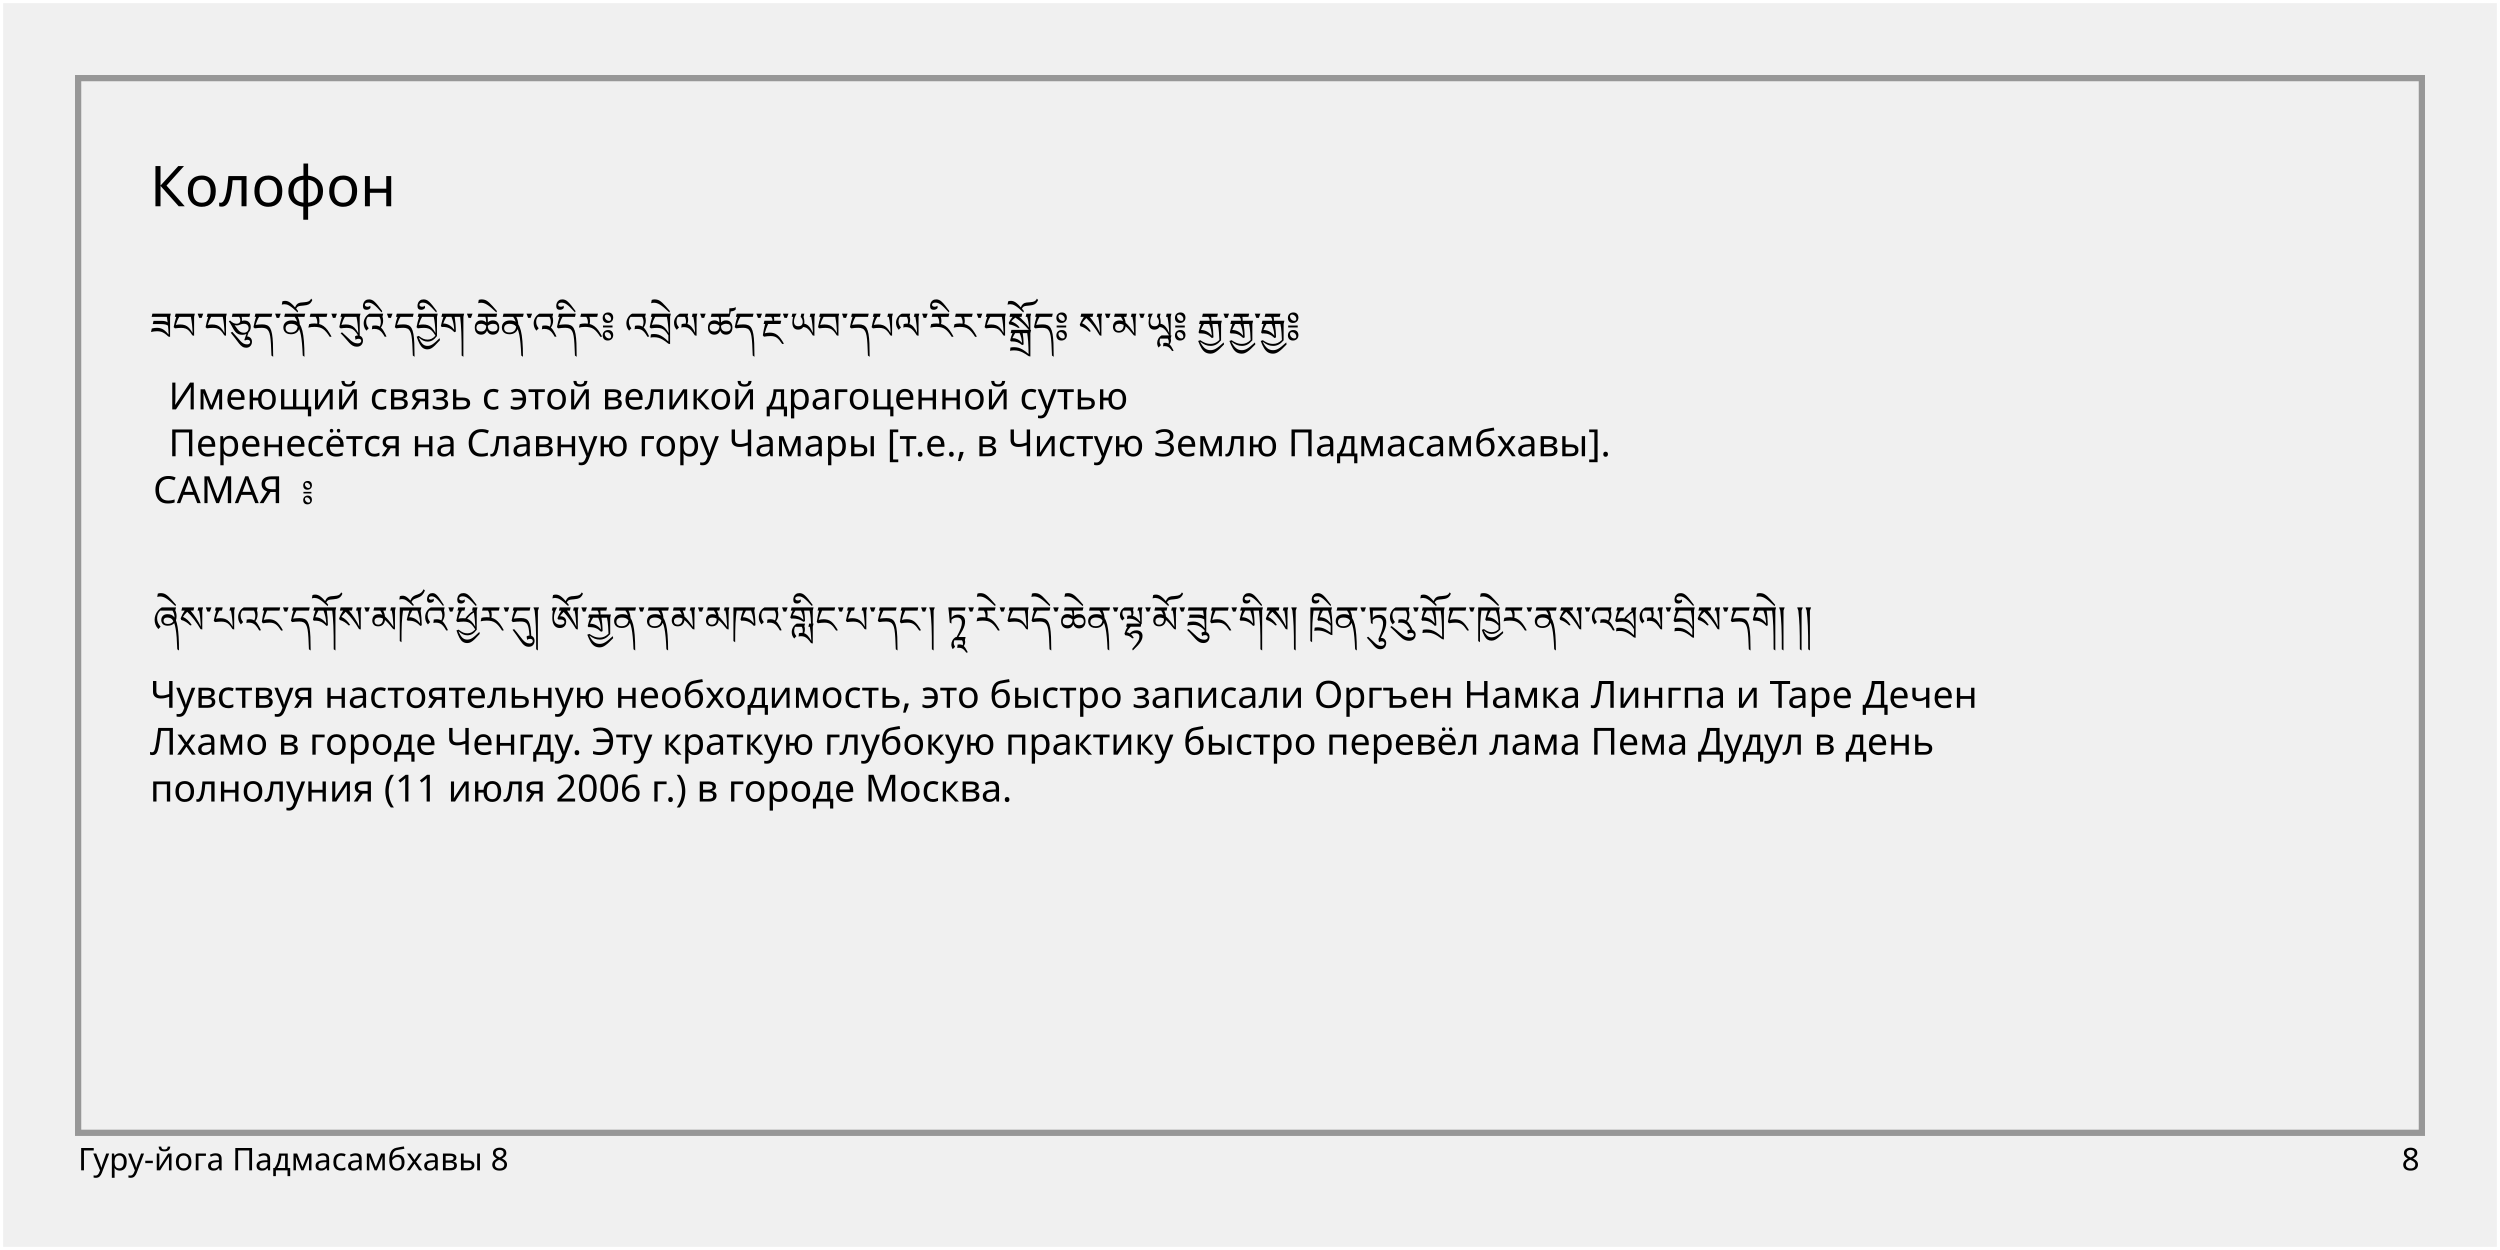
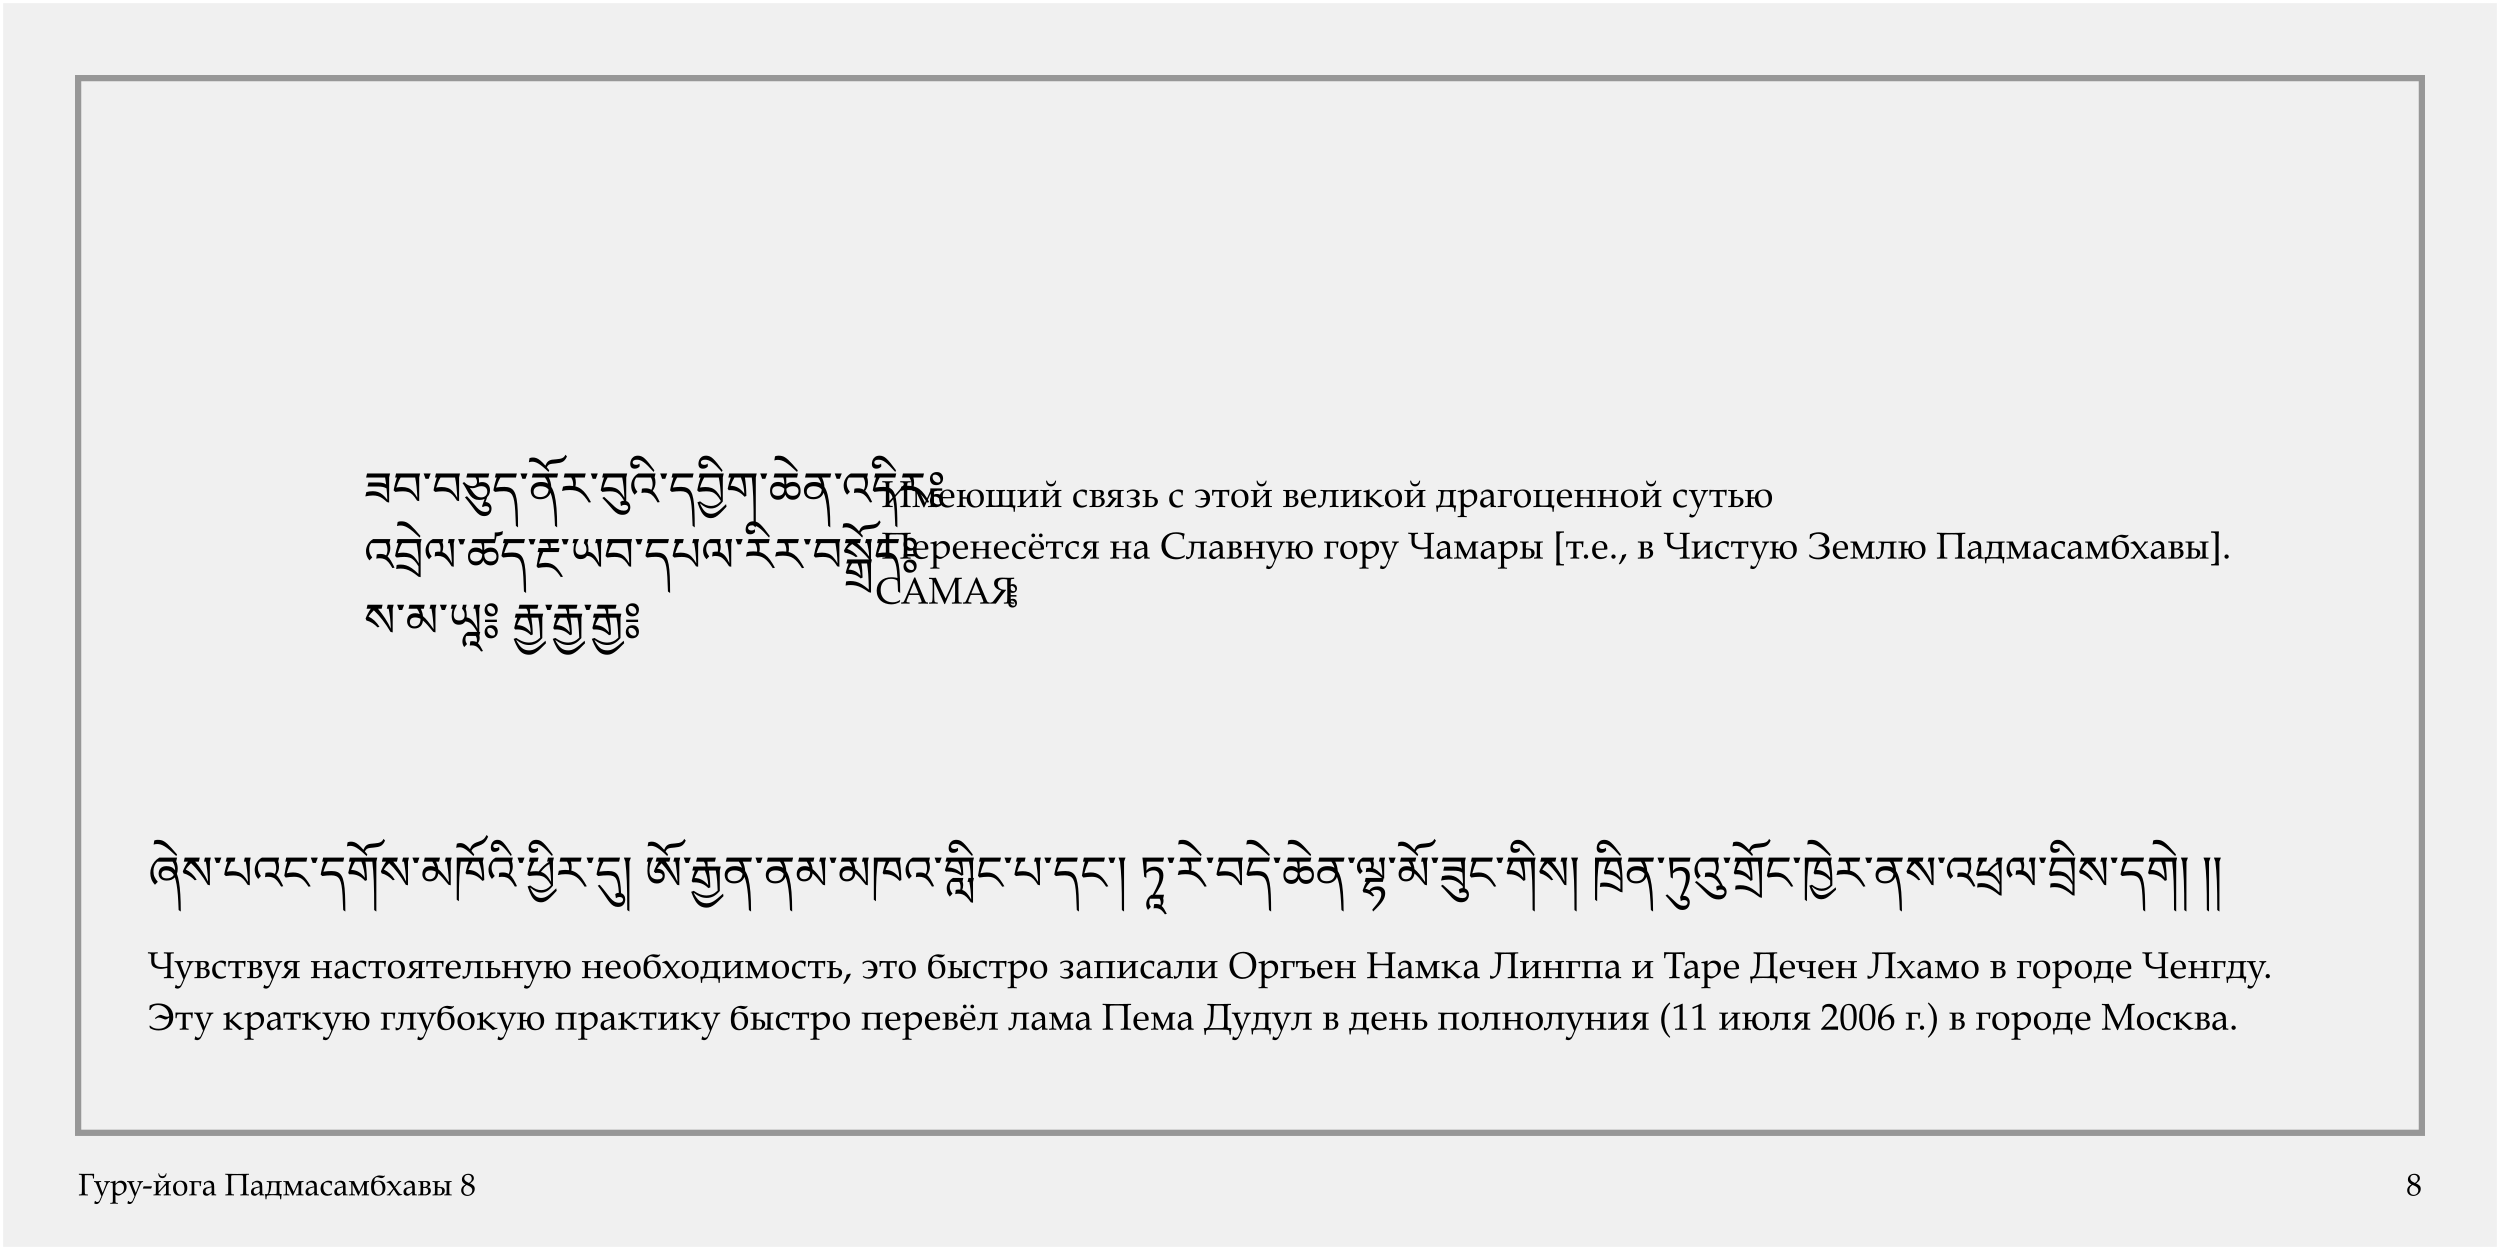
<svg xmlns="http://www.w3.org/2000/svg" width="1600px" height="800px" viewBox="0 0 1600 800" version="1.1">
  <defs />
  <g id="Page-1" stroke="none" stroke-width="1" fill="none" fill-rule="evenodd">
    <g id="12">
      <rect id="Rectangle-1" stroke="#979797" stroke-width="4" x="50" y="50" width="1500" height="675" />
      <rect id="Rectangle-1-Copy-2" stroke="#FFFFFF" stroke-width="4" x="0" y="0" width="1600" height="800" />
-       <text id="8" font-family="Geometria" font-size="20" font-weight="260" fill="#000000">
-         <tspan x="1537.08" y="749">8</tspan>
+       <text id="8" font-family="Palatino Linotype" font-size="20" font-weight="normal" fill="#000000">
+         <tspan x="1540" y="765">8</tspan>
      </text>
-       <text id="Гуру-йога-Падмасамбх" font-family="Geometria" font-size="20" font-weight="260" fill="#000000">
-         <tspan x="50" y="749">Гуру-йога Падмасамбхавы 8</tspan>
+       <text id="Гуру-йога-Падмасамбх" font-family="Palatino Linotype" font-size="20" font-weight="normal" fill="#000000">
+         <tspan x="50" y="765">Гуру-йога Падмасамбхавы 8</tspan>
      </text>
-       <text id="Колофон" font-family="Geometria" font-size="36" font-weight="260" fill="#000000">
-         <tspan x="96" y="132">Колофон</tspan>
+       <text id="Имеющий-связь-с-этой" font-family="Palatino Linotype" font-size="24" font-weight="normal" fill="#000000">
+         <tspan x="564.078" y="324.492">Имеющий связь с этой великой драгоценной сутью</tspan>
+         <tspan x="564.078" y="357.484">Перенесётся на Славную гору Чамары [т.е., в Чистую Землю Падмасамбхавы].</tspan>
+         <tspan x="560" y="386.281">САМАЯ </tspan>
+         <tspan x="644.276" y="388.038" font-family="Kokonor" font-size="20">༔</tspan>
+         <tspan x="667.167" y="386.281"> </tspan>
      </text>
-       <text id="Имеющий-связь-с-этой" font-family="Geometria" font-size="24" font-weight="260" fill="#000000">
-         <tspan x="107.888" y="262">Имеющий связь с этой великой драгоценной сутью</tspan>
-         <tspan x="107.888" y="292">Перенесётся на Славную гору Чамары [т.е., в Чистую Землю Падмасамбхавы].</tspan>
-         <tspan x="98" y="322">САМАЯ </tspan>
-         <tspan x="193.046" y="322" font-family="Kailasa" font-size="20" font-weight="normal">༔</tspan>
-         <tspan x="201.497" y="322"> </tspan>
+       <text id="Чувствуя-настоятельн" font-family="Palatino Linotype" font-size="24" font-weight="normal" fill="#000000">
+         <tspan x="94.5" y="626">Чувствуя настоятельную необходимость, это быстро записали Оргъен Намка Лингпа и Таре Дечен Лхамо в городе Ченгду.  </tspan>
+         <tspan x="94.5" y="658.992">Эту краткую глубокую практику быстро перевёл лама Пема Дудул в день полнолуния (11 июля 2006 г.) в городе Москва.</tspan>
      </text>
-       <text id="Чувствуя-настоятельн" font-family="Geometria" font-size="24" font-weight="260" fill="#000000">
-         <tspan x="96" y="453">Чувствуя настоятельную необходимость, это быстро записали Оргъен Намка Лингпа и Таре Дечен </tspan>
-         <tspan x="96" y="483">Лхамо в городе Ченгду.  Эту краткую глубокую практику быстро перевёл лама Пема Дудул в день </tspan>
-         <tspan x="96" y="513">полнолуния (11 июля 2006 г.) в городе Москва.</tspan>
-       </text>
-       <text id="ཟབ་བཅུད་ནོར་བུའི་དབྱ" font-family="Kailasa" font-size="24" font-weight="normal" line-spacing="48" fill="#000000">
-         <tspan x="96" y="217">ཟབ་བཅུད་ནོར་བུའི་དབྱིག་ཆེན་འདིར༔ འབྲེལ་ཚད་རྔ་ཡབ་དཔལ་རིར་བསྒྲོད༔ ས་མ་ཡཱ༔ རྒྱ་རྒྱ་རྒྱ༔</tspan>
+       <text id="ཟབ་བཅུད་ནོར་བུའི་དབྱ" font-family="Tibetan Machine Uni" font-size="30" font-weight="normal" line-spacing="42" fill="#000000">
+         <tspan x="233" y="323.368">ཟབ་བཅུད་ནོར་བུའི་དབྱིག་ཆེན་འདིར༔ </tspan>
+         <tspan x="233" y="365.368">འབྲེལ་ཚད་རྔ་ཡབ་དཔལ་རིར་བསྒྲོད༔ </tspan>
+         <tspan x="233" y="407.368">ས་མ་ཡཱ༔ རྒྱ་རྒྱ་རྒྱ༔</tspan>
      </text>
      <text id="ཟབ་བཅུད་ནོར་བུའི་དབྱ-copy" font-family="Kailasa" font-size="24" font-weight="normal" line-spacing="48" fill="#000000">
-         <tspan x="111.385" y="312" />
-         <tspan x="111.385" y="360" />
-         <tspan x="98" y="404.979">ཞེས་པའང་དགོས་མཁོའི་ཕྱིར་དུ། ཨོ་རྒྱན་ནམ་མཁའ་གླིང་པ་དང་། ཏཱ་རེ་བདེ་ཆེན་ལྷ་མོ་ཟུང་གིས། ཁྲིན་ཏུའུ་གྲོང་ཁྱེར་ནས་འཕྲལ་བྲིས་དགེ།  །།</tspan>
+         <tspan x="111.731" y="484" />
+         <tspan x="111.731" y="532" />
+         <tspan x="95" y="569.223" font-size="30">ཞེས་པའང་དགོས་མཁོའི་ཕྱིར་དུ། ཨོ་རྒྱན་ནམ་མཁའ་གླིང་པ་དང་། ཏཱ་རེ་བདེ་ཆེན་ལྷ་མོ་ཟུང་གིས། ཁྲིན་ཏུའུ་གྲོང་ཁྱེར་ནས་འཕྲལ་བྲིས་དགེ།  །།</tspan>
      </text>
    </g>
  </g>
</svg>
